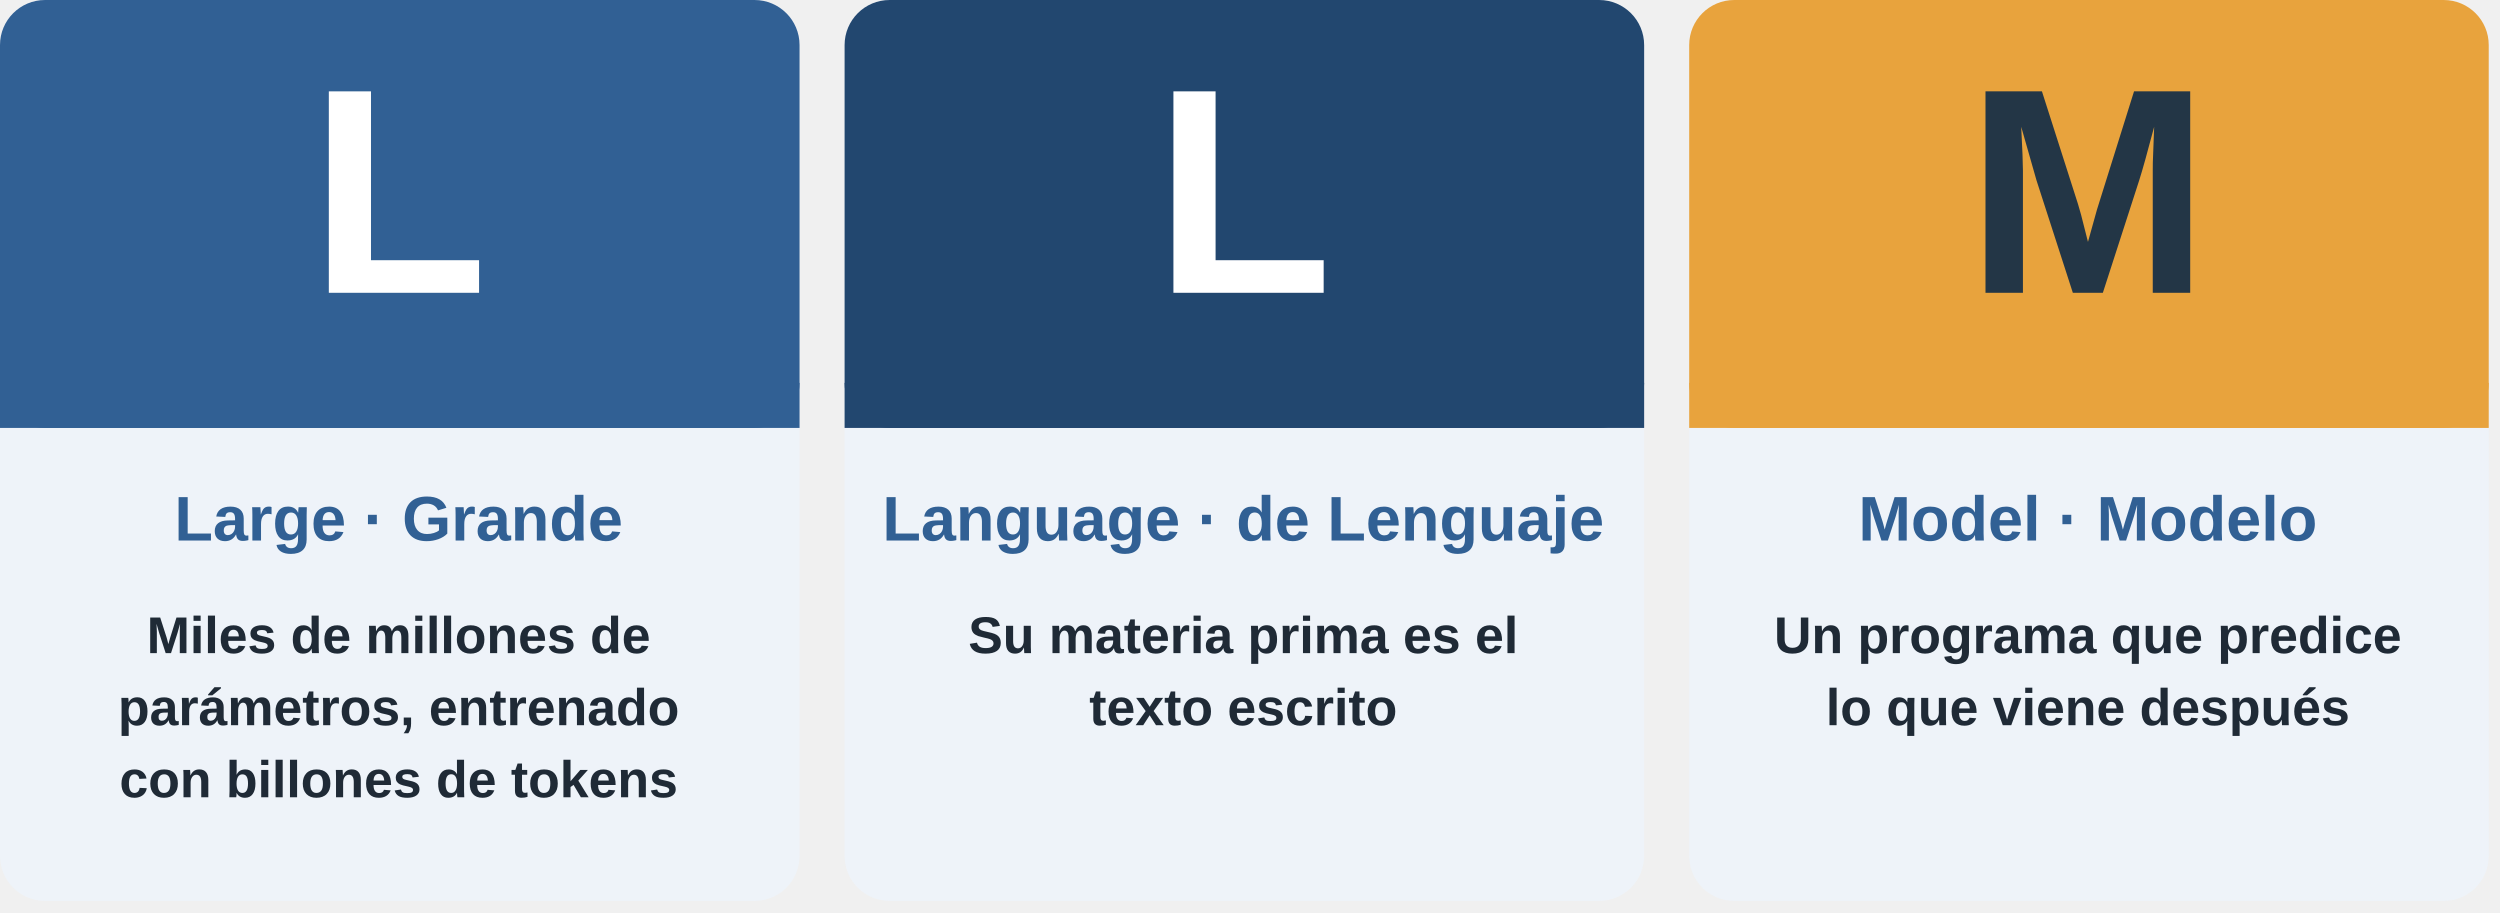
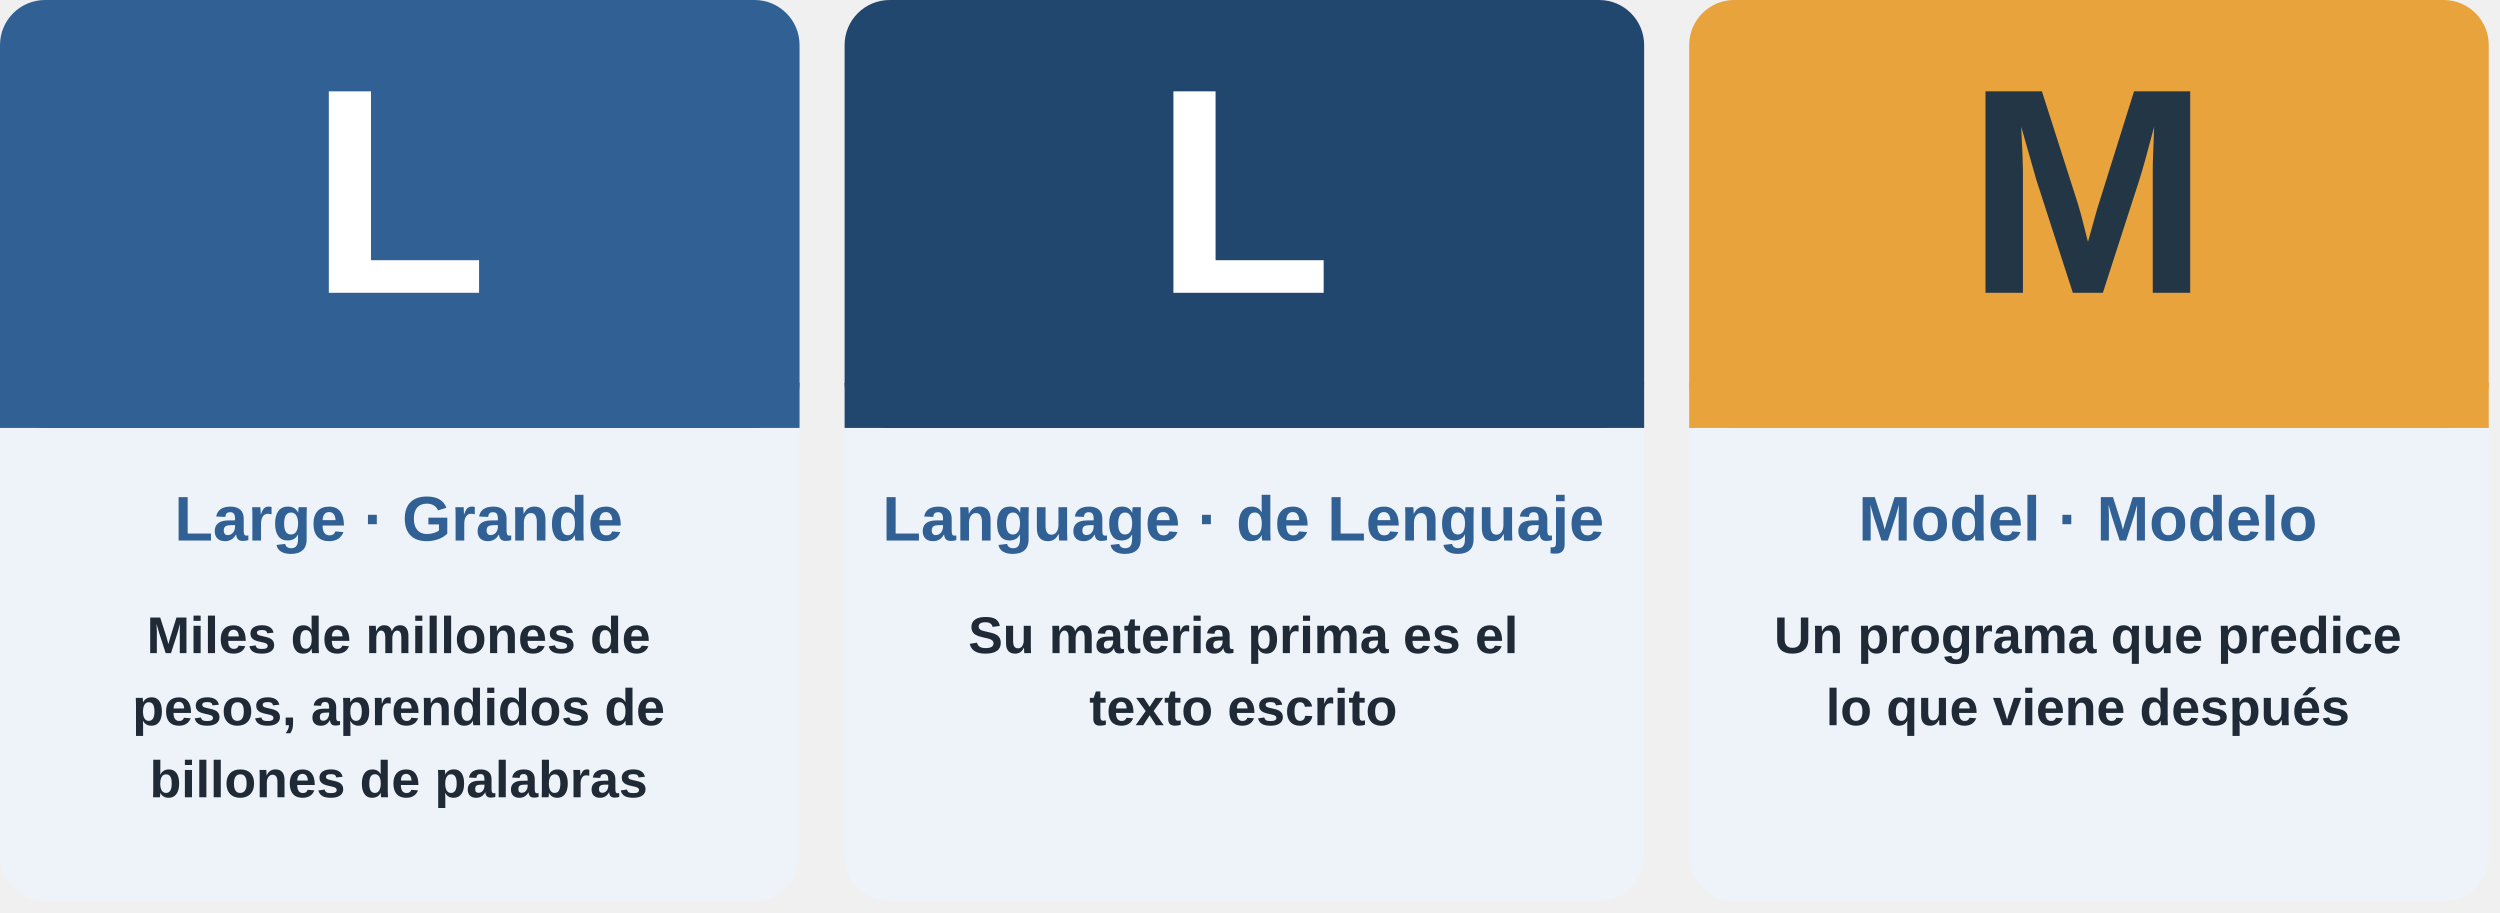
<svg xmlns="http://www.w3.org/2000/svg" viewBox="0 0 1110 405" width="1110" height="405" font-family="Catamaran, Arial, Helvetica, sans-serif">
  <defs>
    <marker id="flecha" viewBox="0 0 10 10" refX="8" refY="5" markerWidth="20" markerHeight="20" markerUnits="userSpaceOnUse" orient="auto-start-reverse">
      <path d="M0,0 L10,5 L0,10 z" fill="#233646" />
    </marker>
    <marker id="flechaSol" viewBox="0 0 10 10" refX="8" refY="5" markerWidth="18" markerHeight="18" markerUnits="userSpaceOnUse" orient="auto-start-reverse">
      <path d="M0,0 L10,5 L0,10 z" fill="#e8a33d" />
    </marker>
  </defs>
  <rect x="0" y="0" width="355" height="400" rx="20" fill="#eef3f9" stroke="none" stroke-width="0" />
  <rect x="0" y="0" width="355" height="190" rx="20" fill="#316094" stroke="none" stroke-width="0" />
  <rect x="0" y="170" width="355" height="20" rx="0" fill="#316094" stroke="none" stroke-width="0" />
  <text x="177" y="130" font-size="130" fill="#fff" font-weight="900" text-anchor="middle">L</text>
  <text x="177" y="240" font-size="28" fill="#316094" font-weight="800" text-anchor="middle">Large · Grande</text>
  <text x="177" y="290" font-size="23" fill="#1f2a36" font-weight="600" text-anchor="middle">Miles de millones de</text>
-   <text x="177" y="322" font-size="23" fill="#1f2a36" font-weight="600" text-anchor="middle">parámetros, entrenado</text>
-   <text x="177" y="354" font-size="23" fill="#1f2a36" font-weight="600" text-anchor="middle">con billones de tokens</text>
+   <text x="177" y="322" font-size="23" fill="#1f2a36" font-weight="600" text-anchor="middle">pesos, aprendidos de</text>
+   <text x="177" y="354" font-size="23" fill="#1f2a36" font-weight="600" text-anchor="middle">billones de palabras</text>
  <rect x="375" y="0" width="355" height="400" rx="20" fill="#eef3f9" stroke="none" stroke-width="0" />
  <rect x="375" y="0" width="355" height="190" rx="20" fill="#22476f" stroke="none" stroke-width="0" />
  <rect x="375" y="170" width="355" height="20" rx="0" fill="#22476f" stroke="none" stroke-width="0" />
  <text x="552" y="130" font-size="130" fill="#fff" font-weight="900" text-anchor="middle">L</text>
  <text x="552" y="240" font-size="28" fill="#316094" font-weight="800" text-anchor="middle">Language · de Lenguaje</text>
  <text x="552" y="290" font-size="23" fill="#1f2a36" font-weight="600" text-anchor="middle">Su materia prima es el</text>
  <text x="552" y="322" font-size="23" fill="#1f2a36" font-weight="600" text-anchor="middle">texto escrito</text>
  <rect x="750" y="0" width="355" height="400" rx="20" fill="#eef3f9" stroke="none" stroke-width="0" />
  <rect x="750" y="0" width="355" height="190" rx="20" fill="#e8a33d" stroke="none" stroke-width="0" />
  <rect x="750" y="170" width="355" height="20" rx="0" fill="#e8a33d" stroke="none" stroke-width="0" />
  <text x="927" y="130" font-size="130" fill="#233646" font-weight="900" text-anchor="middle">M</text>
  <text x="927" y="240" font-size="28" fill="#316094" font-weight="800" text-anchor="middle">Model · Modelo</text>
  <text x="927" y="290" font-size="23" fill="#1f2a36" font-weight="600" text-anchor="middle">Un programa que predice</text>
  <text x="927" y="322" font-size="23" fill="#1f2a36" font-weight="600" text-anchor="middle">lo que viene después</text>
</svg>
